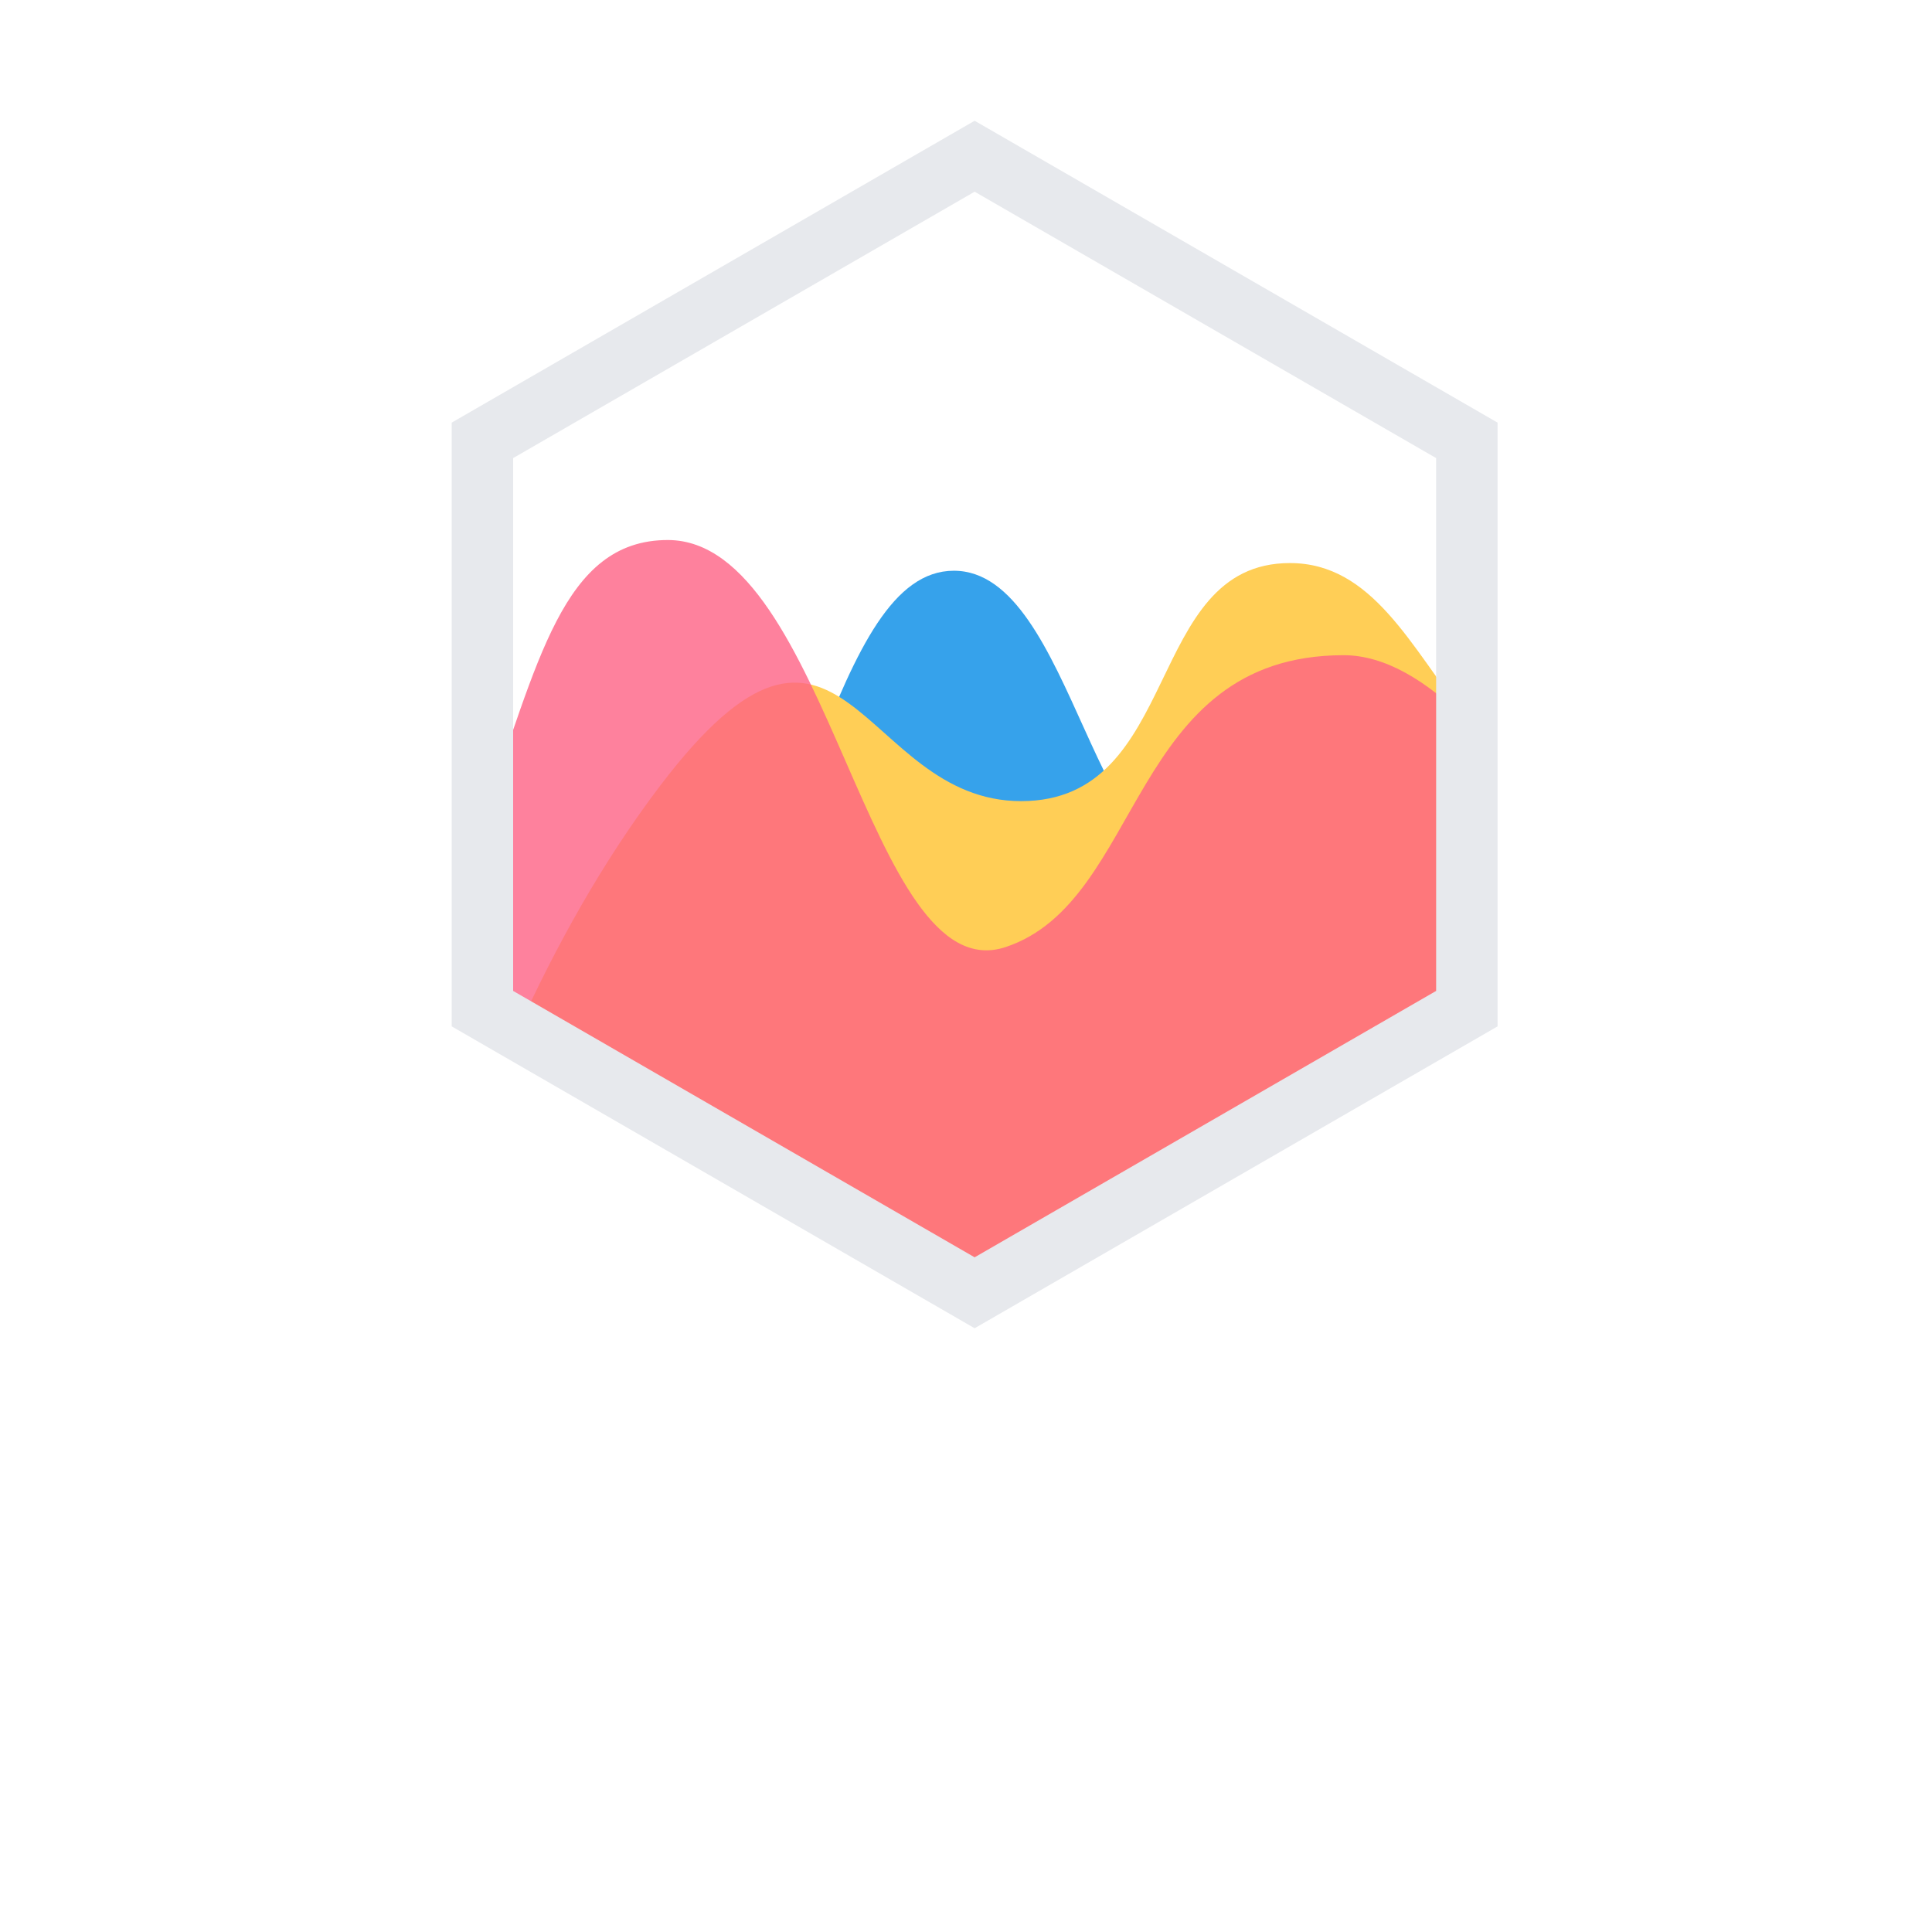
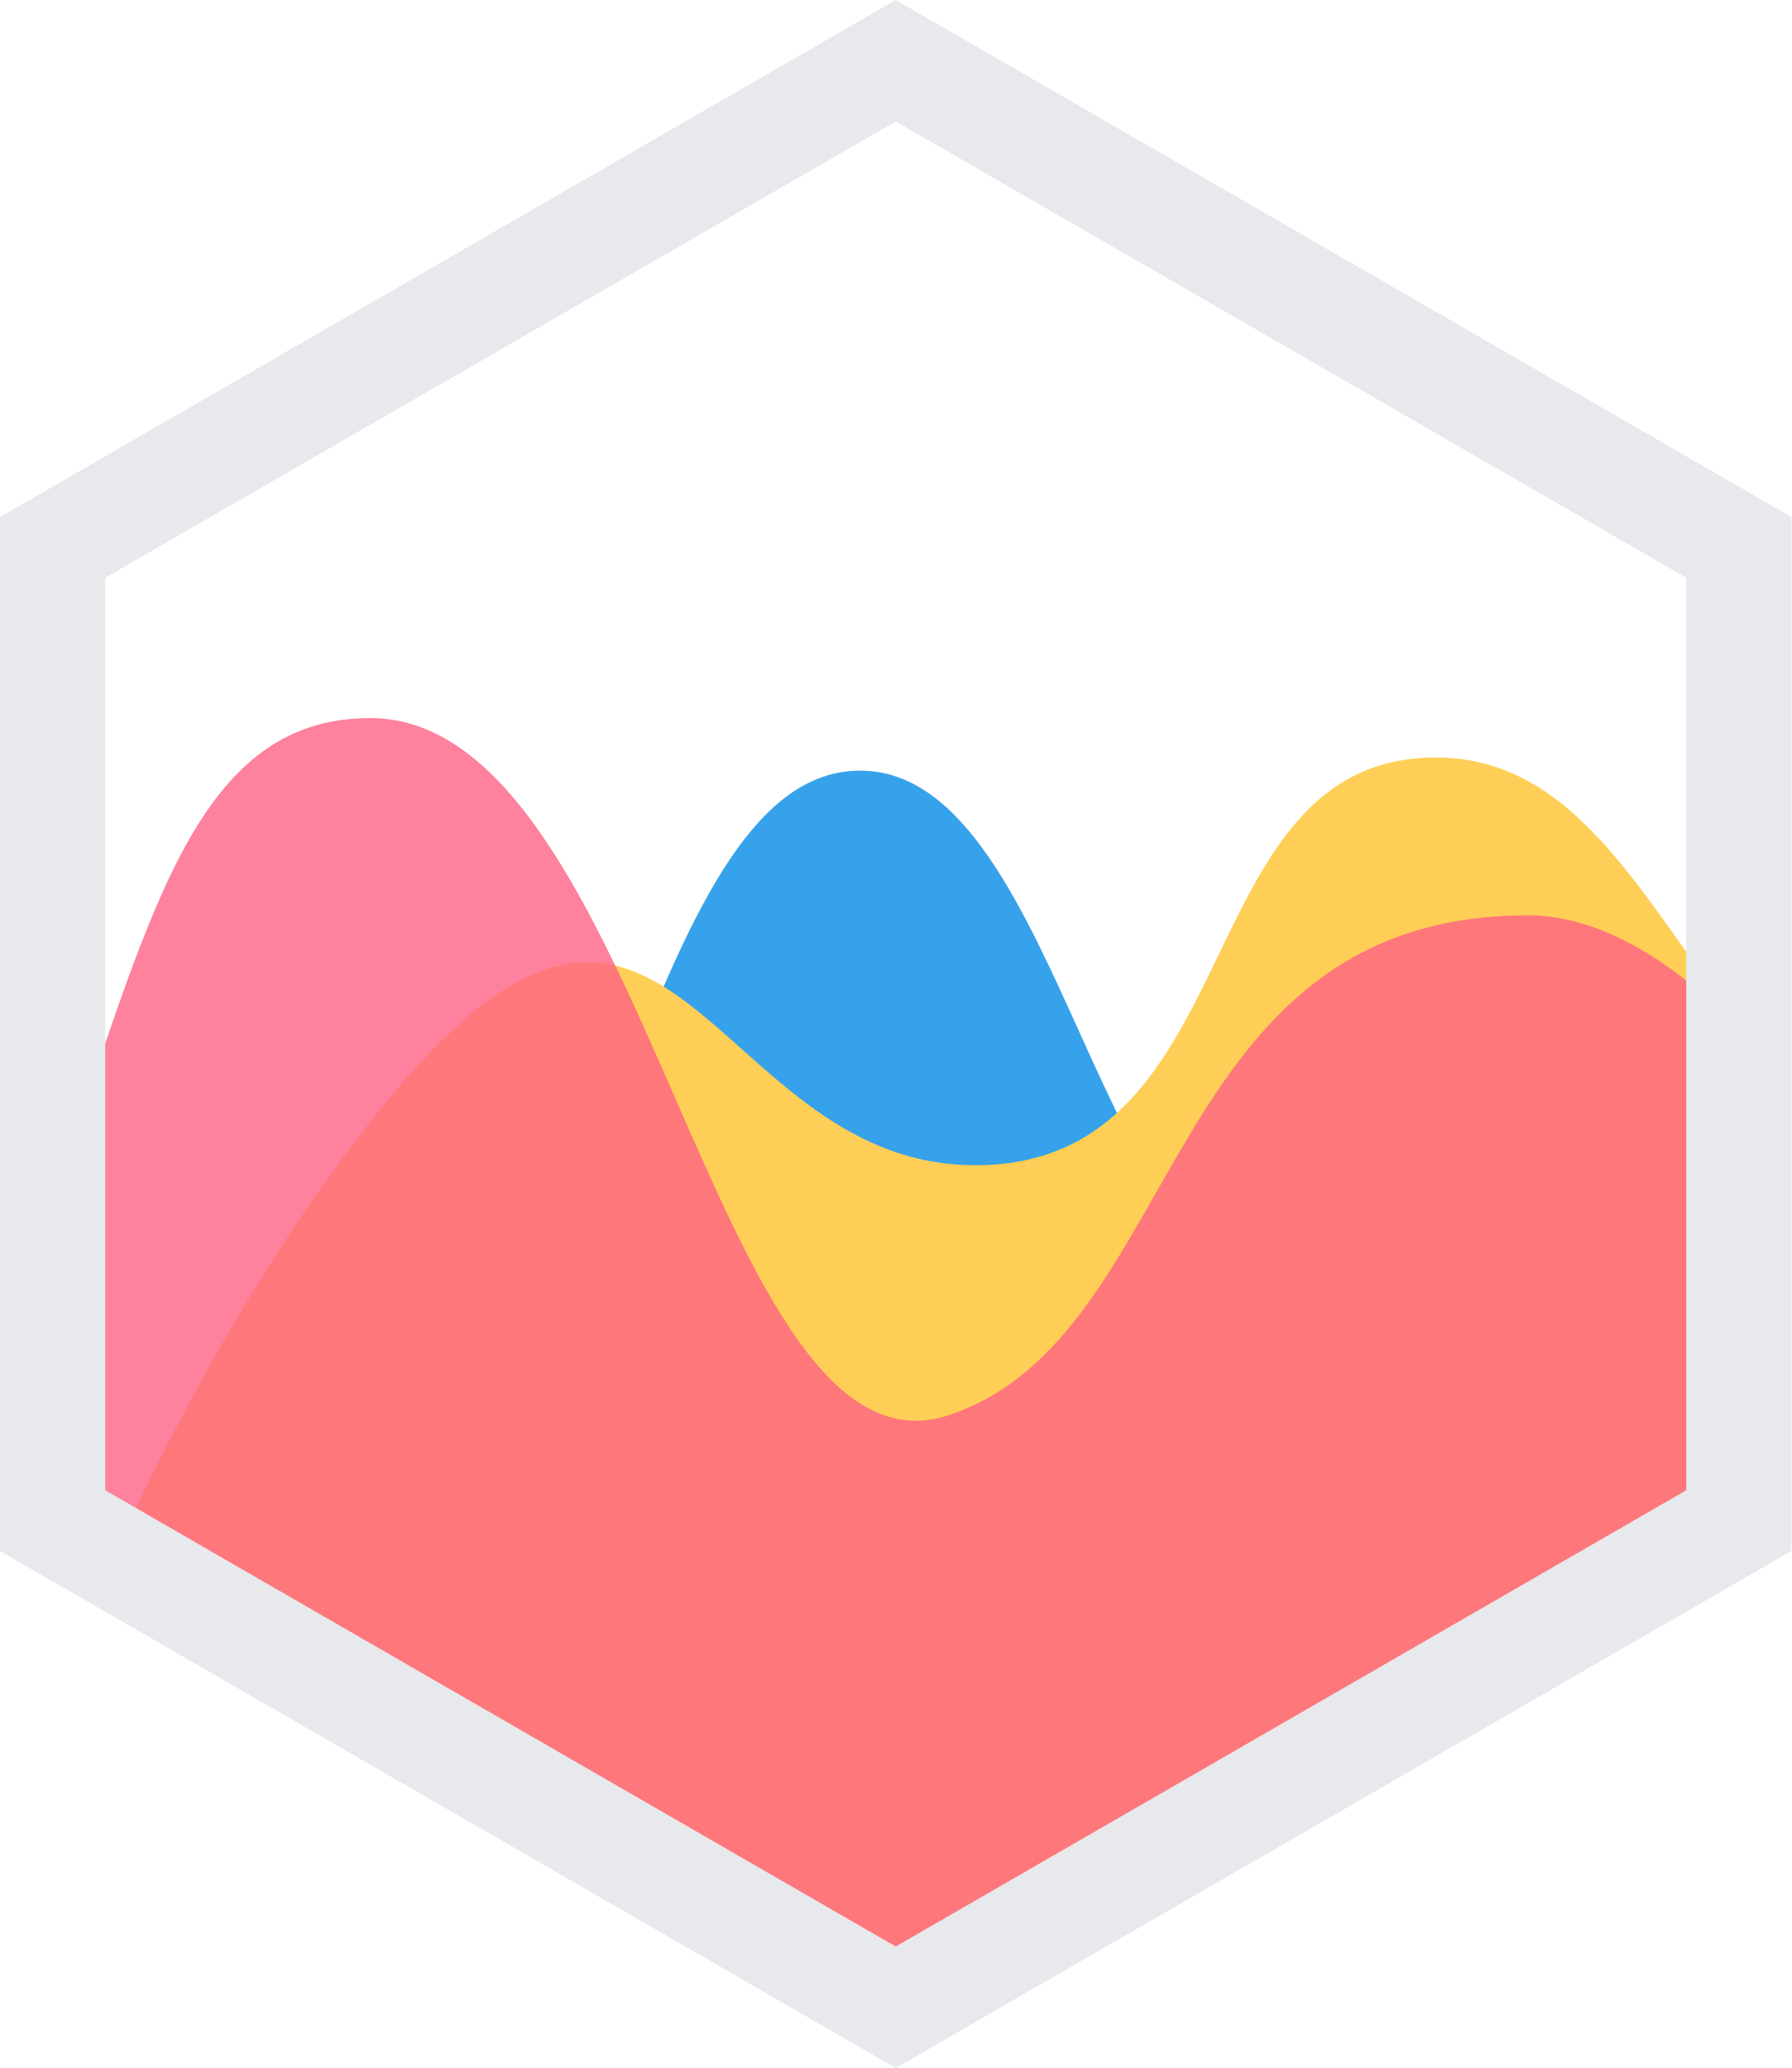
- <svg xmlns="http://www.w3.org/2000/svg" version="1.1" id="Layer_1" x="0px" y="0px" width="256px" height="256px" viewBox="0 0 256 256" enable-background="new 0 0 256 256" xml:space="preserve">
-   <path fill="#36A2EB" d="M194.415,96.556c-22.368,0.439-17.709,14.598-33.473,18.18c-16.014,3.638-18.542-39.111-34.552-39.111  c-16.012,0-19.559,41.525-39.608,70.034l-0.571,0.808l42.985,24.813l65.22-37.65V96.556z" />
-   <path fill="#FFCE56" d="M194.415,95.267c-7.488-9.61-12.567-20.658-23.494-20.658c-19.338,0-14.249,31.545-35.62,31.545  c-21.374,0-23.62-33.931-47.833-2.035c-7.715,10.163-13.925,21.494-18.802,32.218l60.528,34.942l65.22-37.65V95.267z" />
-   <path opacity="0.8" fill="#FE6184" d="M63.974,108.334c7.338-20.32,10.504-36.778,24.513-36.778c21.37,0,26.459,60.038,44.778,53.93  c18.318-6.105,16.283-38.668,44.779-38.668c5.423,0,10.962,3.323,16.371,8.699v38.112l-65.22,37.65l-65.222-37.65V108.334z" />
-   <path fill="#E7E9ED" d="M129.144,176l-69.291-40V56l69.291-40l69.292,40v80L129.144,176z M67.994,131.301l61.15,35.3l61.151-35.3  V60.7l-61.151-35.3l-61.15,35.3V131.301z" />
+ <svg xmlns="http://www.w3.org/2000/svg" version="1.1" id="Layer_1" x="0px" y="0px" width="138.583" height="160" viewBox="0 0 138.583 160" enable-background="new 0 0 256 256" xml:space="preserve">
+   <defs id="defs13" />
+   <path fill="#36a2eb" d="m 134.562,80.556 c -22.368,0.439 -17.709,14.598 -33.473,18.18 -16.014,3.638 -18.542,-39.111 -34.552,-39.111 -16.012,0 -19.559,41.525 -39.608,70.034 l -0.571,0.808 42.985,24.813 L 134.563,117.63 V 80.556 Z" id="path2" />
+   <path fill="#ffce56" d="m 134.562,79.267 c -7.488,-9.61 -12.567,-20.658 -23.494,-20.658 -19.338,0 -14.249,31.545 -35.62,31.545 -21.374,0 -23.62,-33.931 -47.833,-2.035 -7.715,10.163 -13.925,21.494 -18.802,32.218 L 69.341,155.279 134.561,117.629 V 79.267 Z" id="path4" />
+   <path opacity="0.8" fill="#fe6184" d="M 4.121,92.334 C 11.459,72.014 14.625,55.556 28.634,55.556 c 21.37,0 26.459,60.038 44.778,53.93 18.318,-6.105 16.283,-38.668 44.779,-38.668 5.423,0 10.962,3.323 16.371,8.699 v 38.112 L 69.342,155.279 4.12,117.629 V 92.334 Z" id="path6" />
+   <path fill="#e7e9ed" d="M 69.291,160 -6.4086914e-7,120 V 40 L 69.291,0 138.583,40 v 80 z M 8.141,115.301 69.291,150.601 130.442,115.301 V 44.7 L 69.291,9.4 8.141,44.7 Z" id="path8" />
</svg>
